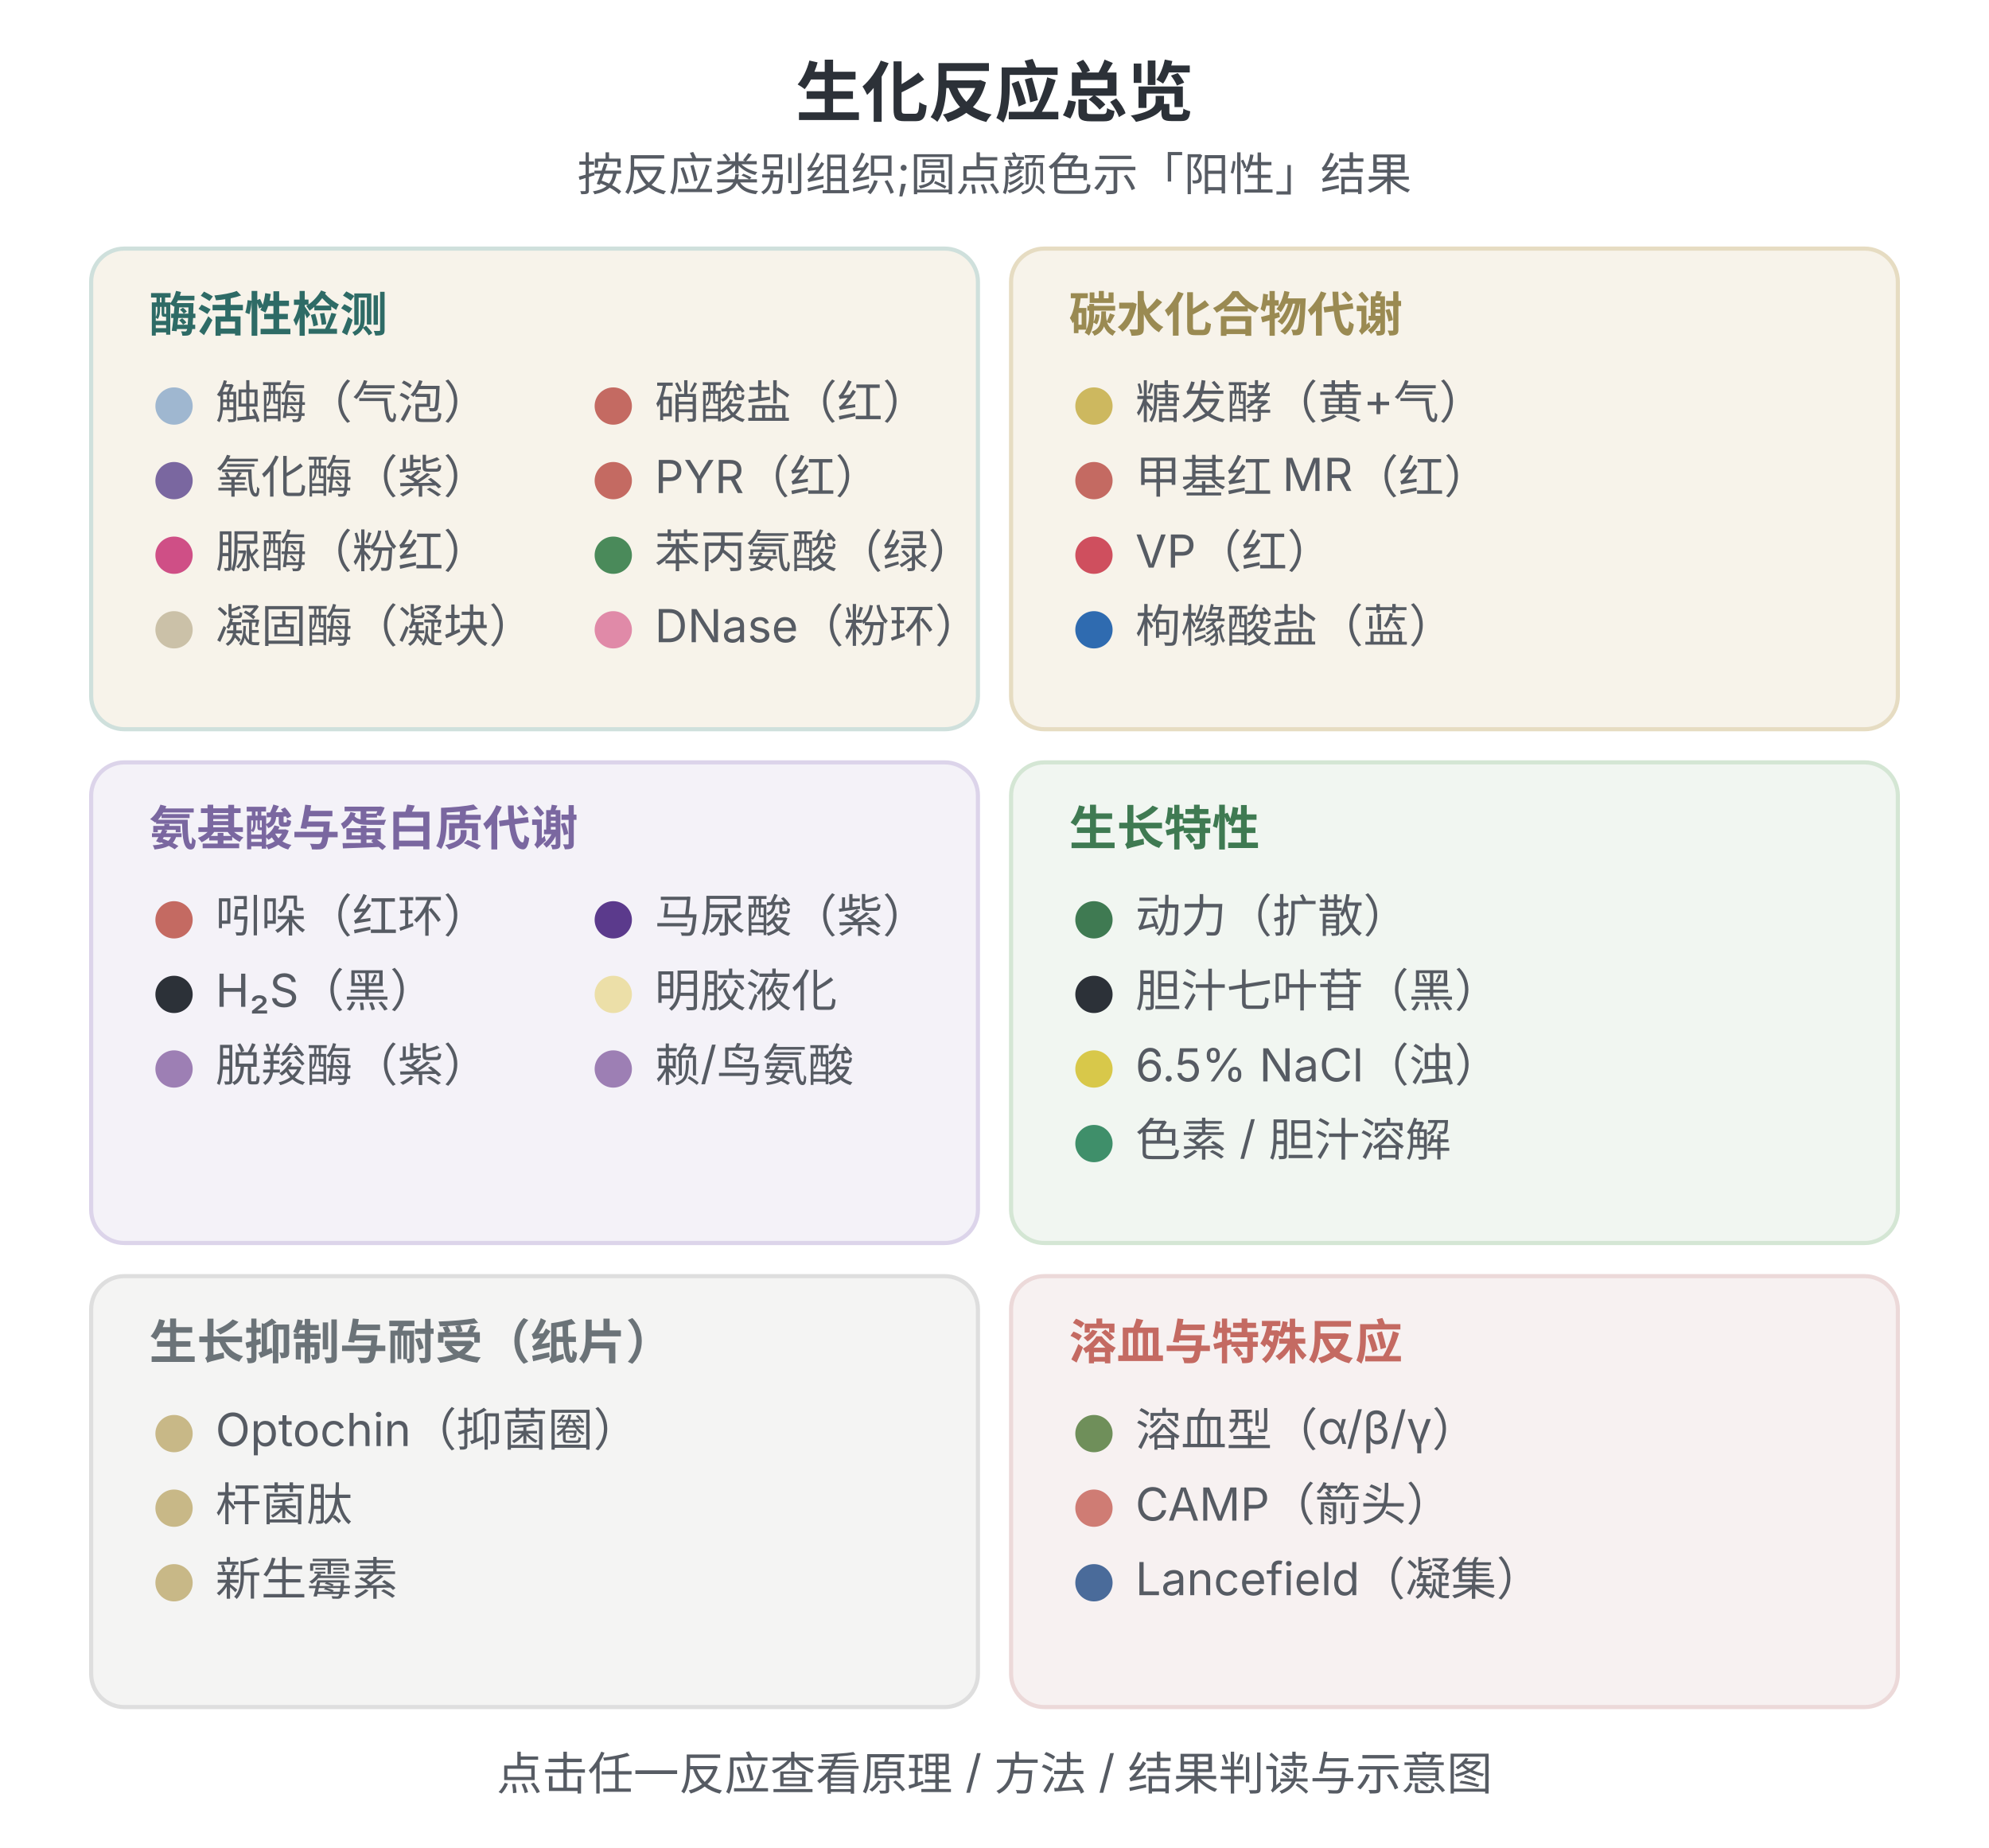
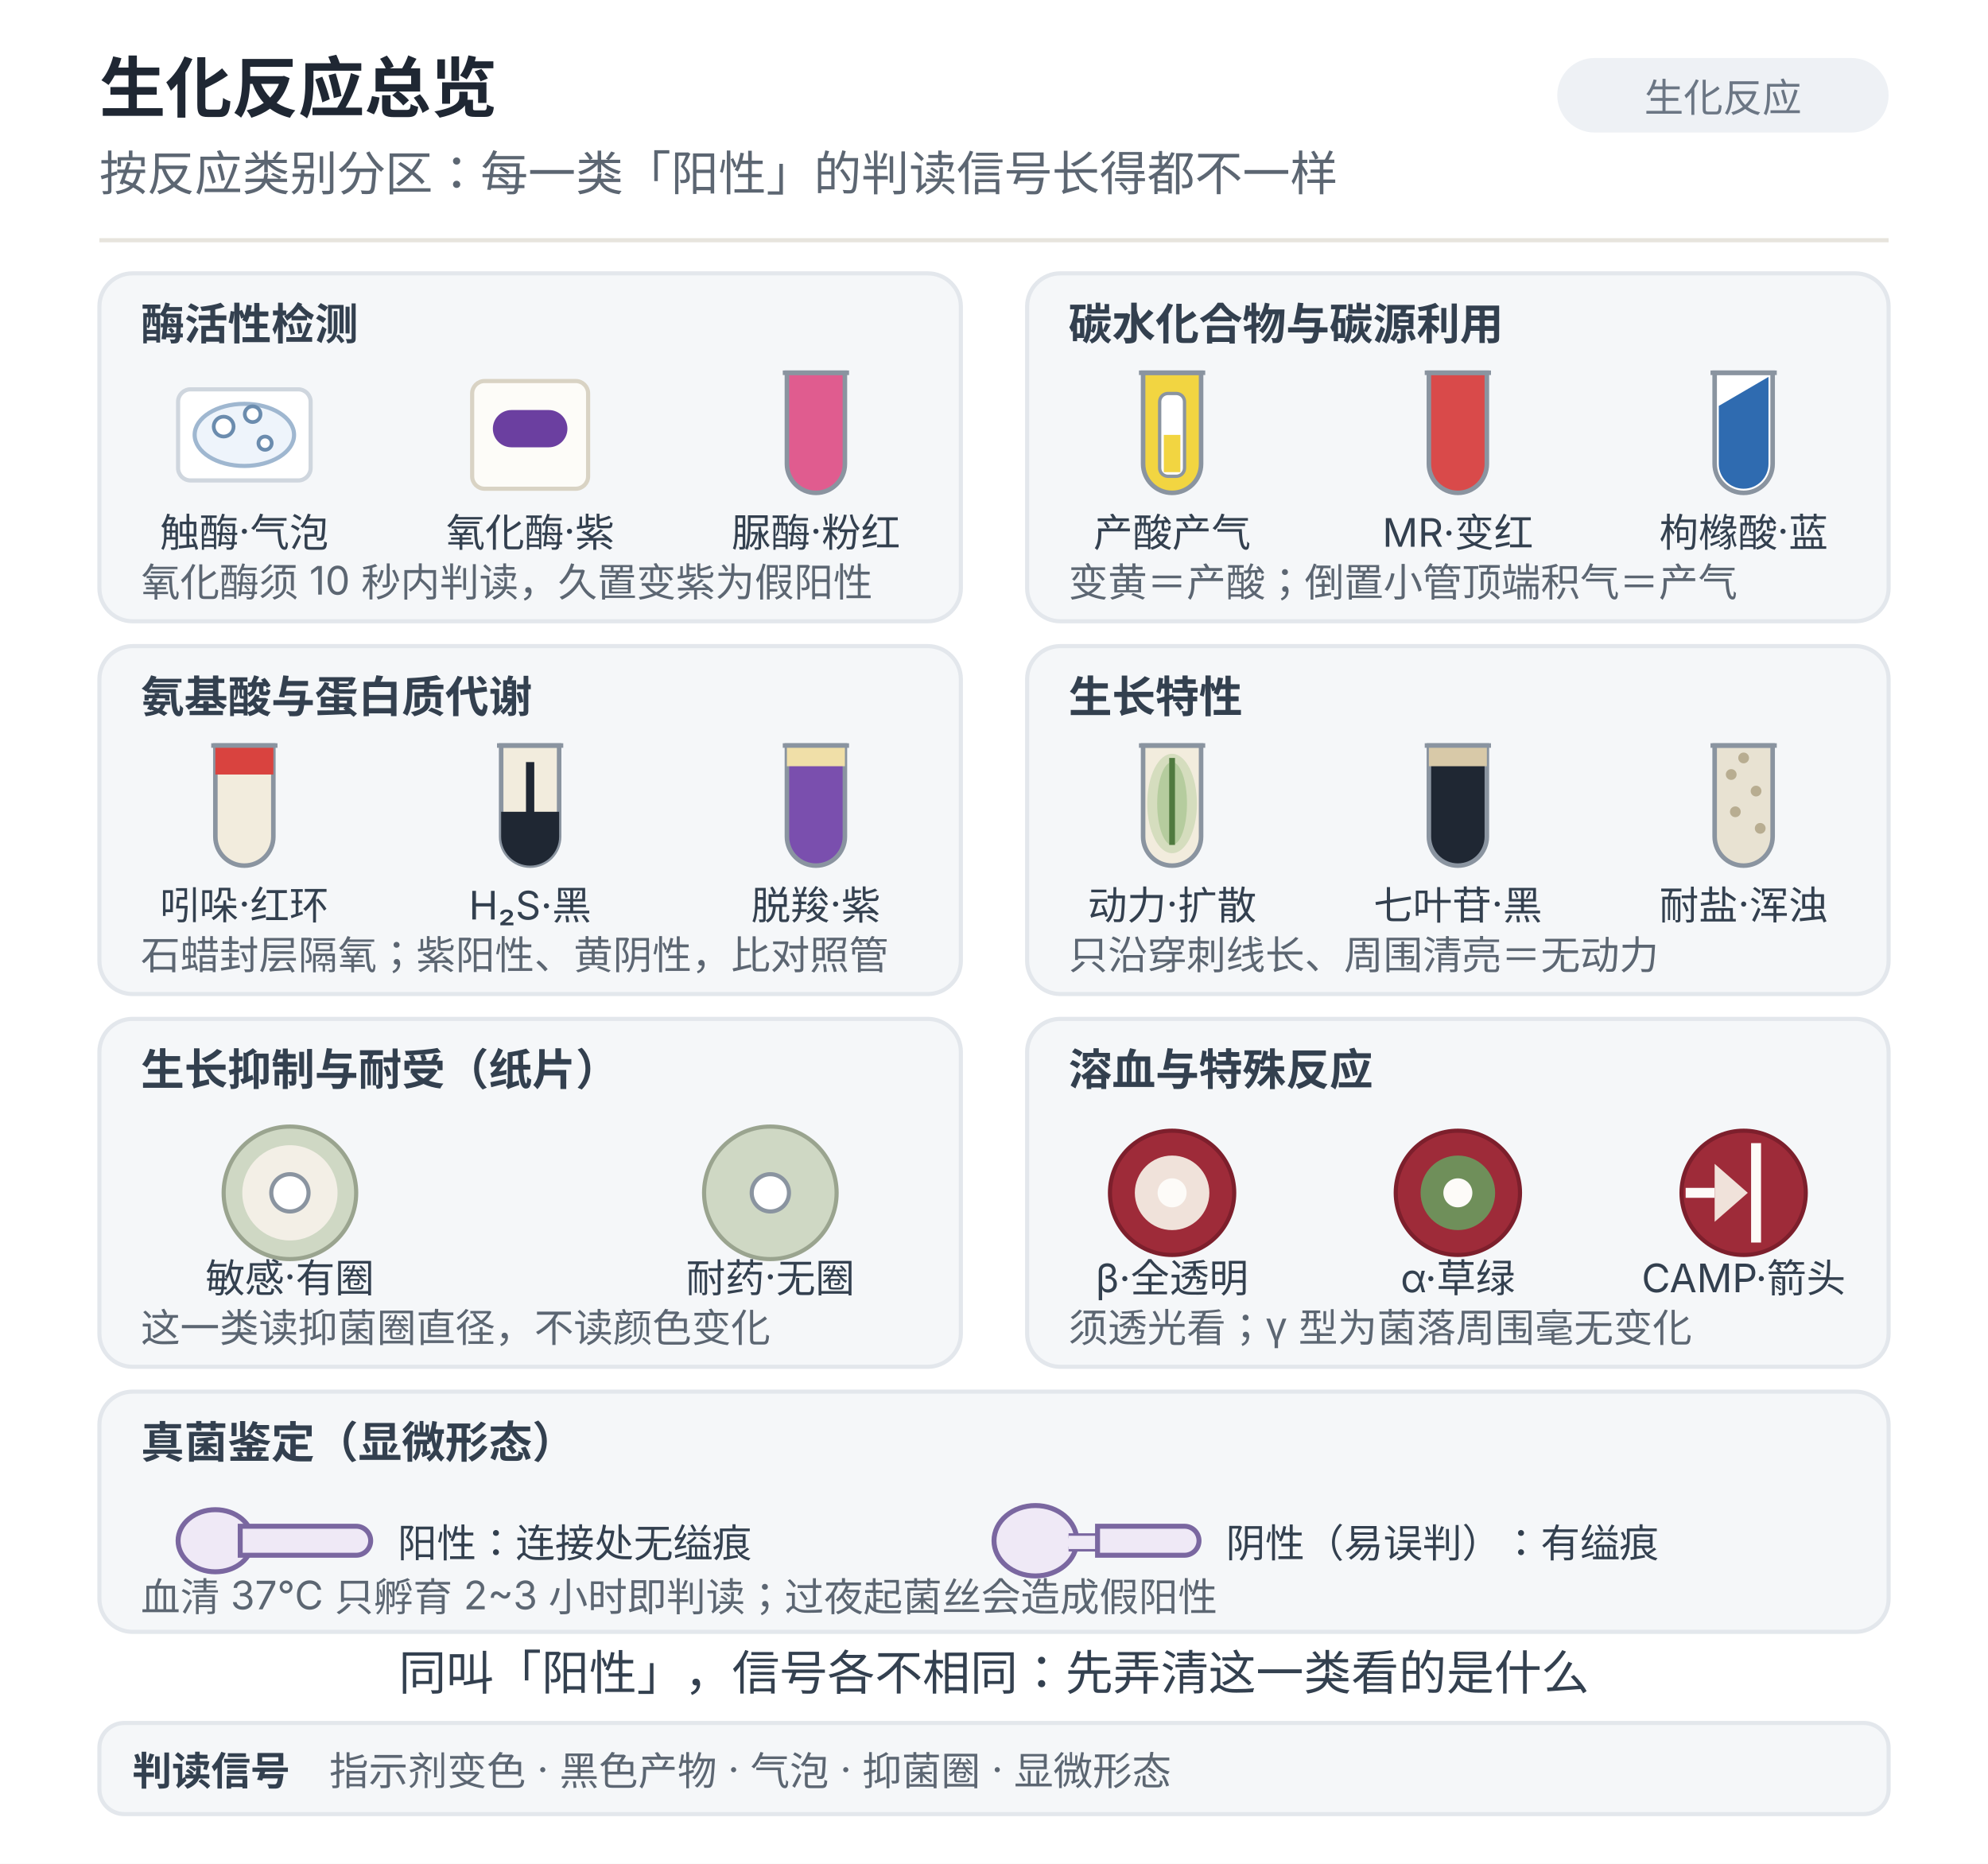
- <svg xmlns="http://www.w3.org/2000/svg" role="img" viewBox="0 0 480 446" font-family="-apple-system,'PingFang SC','Microsoft YaHei',sans-serif">
-   <rect width="480" height="446" fill="#ffffff" />
-   <text x="240" y="28" text-anchor="middle" font-size="16" font-weight="700" fill="#2c3138">生化反应总览</text>
-   <text x="240" y="46" text-anchor="middle" font-size="11" fill="#565b63">按反应类别组织;圆点颜色示「阳性」结果</text>
-   <g>
-     <rect x="22" y="60" width="214" height="116" rx="8" fill="#f7f3ea" stroke="#cfe0dc" />
-     <text x="36" y="80" font-size="11.5" font-weight="700" fill="#2e6b66">酶活性检测</text>
-     <g font-size="11" fill="#565b63">
-       <circle cx="42" cy="98" r="4.5" fill="#9fb7d0" />
-       <text x="52" y="101">触酶（气泡）</text>
-       <circle cx="42" cy="116" r="4.5" fill="#7a67a0" />
-       <text x="52" y="119">氧化酶（紫）</text>
-       <circle cx="42" cy="134" r="4.5" fill="#cf4f86" />
-       <text x="52" y="137">脲酶（粉红）</text>
-       <circle cx="148" cy="98" r="4.5" fill="#c46a62" />
-       <text x="158" y="101">硝酸盐（红）</text>
-       <circle cx="148" cy="116" r="4.5" fill="#c46a62" />
-       <text x="158" y="119">PYR（红）</text>
-       <circle cx="148" cy="134" r="4.5" fill="#4a8a5a" />
-       <text x="158" y="137">苯丙氨酸（绿）</text>
-       <circle cx="42" cy="152" r="4.5" fill="#cbc1a8" />
-       <text x="52" y="155">凝固酶（凝块）</text>
-       <circle cx="148" cy="152" r="4.5" fill="#e08aa8" />
-       <text x="158" y="155">DNase（粉环）</text>
-     </g>
+ <svg xmlns="http://www.w3.org/2000/svg" viewBox="0 0 480 450" role="img" font-family="-apple-system,'PingFang SC','Microsoft YaHei',sans-serif">
+   <rect width="480" height="450" fill="#ffffff" />
+   <text x="24" y="27" font-size="16" font-weight="700" fill="#1f2733">生化反应总览</text>
+   <rect x="376" y="14" width="80" height="18" rx="9" fill="#eef1f5" />
+   <text x="416" y="27" text-anchor="middle" font-size="9.5" fill="#6b7684">生化反应</text>
+   <text x="24" y="46" font-size="11.5" fill="#5c6672">按反应类别分区：每一类「阳性」的判读信号长得都不一样</text>
+   <line x1="24" y1="58" x2="456" y2="58" stroke="#e7e4dd" />
+   <rect x="24" y="66" width="208" height="84" rx="8" fill="#f5f7f9" stroke="#e3e7ec" />
+   <text x="34" y="82" font-size="10.5" font-weight="700" fill="#33404f">酶活性检测</text>
+   <rect x="43" y="94" width="32" height="22" rx="3" fill="#ffffff" stroke="#cfd6de" />
+   <ellipse cx="59" cy="105" rx="12" ry="7.5" fill="#eef4fb" stroke="#9fb7d0" />
+   <circle cx="54" cy="103" r="2.4" fill="#ffffff" stroke="#6b8cae" stroke-width="0.9" />
+   <circle cx="61" cy="100" r="1.9" fill="#ffffff" stroke="#6b8cae" stroke-width="0.9" />
+   <circle cx="64" cy="107" r="1.6" fill="#ffffff" stroke="#6b8cae" stroke-width="0.9" />
+   <text x="59" y="132" text-anchor="middle" font-size="9.5" fill="#33404f">触酶·气泡</text>
+   <rect x="114" y="92" width="28" height="26" rx="3" fill="#fdfcf8" stroke="#d9d3c4" />
+   <rect x="119" y="99" width="18" height="9" rx="4.5" fill="#6b3fa0" />
+   <text x="128" y="132" text-anchor="middle" font-size="9.5" fill="#33404f">氧化酶·紫</text>
+   <path d="M190,90 V112 A7,7 0 0 0 204,112 V90 Z" fill="#e05c8f" stroke="#8a94a0" stroke-width="1.1" />
+   <line x1="189" y1="90" x2="205" y2="90" stroke="#8a94a0" stroke-width="1.1" />
+   <text x="197" y="132" text-anchor="middle" font-size="9.5" fill="#33404f">脲酶·粉红</text>
+   <text x="34" y="144" font-size="9.5" fill="#5c6672">氧化酶须 10 秒内判读，久置变紫为假阳性</text>
+   <rect x="248" y="66" width="208" height="84" rx="8" fill="#f5f7f9" stroke="#e3e7ec" />
+   <text x="258" y="82" font-size="10.5" font-weight="700" fill="#33404f">碳水化合物与碳源利用</text>
+   <path d="M276,90 V112 A7,7 0 0 0 290,112 V90 Z" fill="#f2d541" stroke="#8a94a0" stroke-width="1.1" />
+   <line x1="275" y1="90" x2="291" y2="90" stroke="#8a94a0" stroke-width="1.1" />
+   <rect x="280" y="95" width="6" height="20" rx="2" fill="#ffffff" stroke="#8a94a0" stroke-width="0.8" />
+   <rect x="281" y="105" width="4" height="9" fill="#f2d541" />
+   <text x="283" y="132" text-anchor="middle" font-size="9.5" fill="#33404f">产酸产气</text>
+   <path d="M345,90 V112 A7,7 0 0 0 359,112 V90 Z" fill="#d94a4a" stroke="#8a94a0" stroke-width="1.1" />
+   <line x1="344" y1="90" x2="360" y2="90" stroke="#8a94a0" stroke-width="1.1" />
+   <text x="352" y="132" text-anchor="middle" font-size="9.5" fill="#33404f">MR·变红</text>
+   <path d="M414,90 V112 A7,7 0 0 0 428,112 V90 Z" fill="#ffffff" stroke="#8a94a0" stroke-width="1.1" />
+   <path d="M415,98 L427,91 V112 A6,6 0 0 1 415,112 Z" fill="#2f6bb0" />
+   <line x1="413" y1="90" x2="429" y2="90" stroke="#8a94a0" stroke-width="1.1" />
+   <text x="421" y="132" text-anchor="middle" font-size="9.5" fill="#33404f">枸橼酸·蓝</text>
+   <text x="258" y="144" font-size="9.5" fill="#5c6672">变黄＝产酸；倒置小管顶端积气＝产气</text>
+   <rect x="24" y="156" width="208" height="84" rx="8" fill="#f5f7f9" stroke="#e3e7ec" />
+   <text x="34" y="172" font-size="10.5" font-weight="700" fill="#33404f">氨基酸与蛋白质代谢</text>
+   <path d="M52,180 V202 A7,7 0 0 0 66,202 V180 Z" fill="#f2ecdd" stroke="#8a94a0" stroke-width="1.1" />
+   <rect x="52" y="180" width="14" height="7" fill="#d9433f" />
+   <line x1="51" y1="180" x2="67" y2="180" stroke="#8a94a0" stroke-width="1.1" />
+   <text x="59" y="222" text-anchor="middle" font-size="9.5" fill="#33404f">吲哚·红环</text>
+   <path d="M121,180 V202 A7,7 0 0 0 135,202 V180 Z" fill="#f2ecdd" stroke="#8a94a0" stroke-width="1.1" />
+   <path d="M121,196 V202 A7,7 0 0 0 135,202 V196 Z" fill="#1f2733" />
+   <line x1="128" y1="184" x2="128" y2="197" stroke="#1f2733" stroke-width="2" />
+   <line x1="120" y1="180" x2="136" y2="180" stroke="#8a94a0" stroke-width="1.1" />
+   <text x="128" y="222" text-anchor="middle" font-size="9.5" fill="#33404f">H₂S·黑</text>
+   <path d="M190,180 V202 A7,7 0 0 0 204,202 V180 Z" fill="#7a4fae" stroke="#8a94a0" stroke-width="1.1" />
+   <rect x="190" y="180" width="14" height="5" fill="#f0dfa8" />
+   <line x1="189" y1="180" x2="205" y2="180" stroke="#8a94a0" stroke-width="1.1" />
+   <text x="197" y="222" text-anchor="middle" font-size="9.5" fill="#33404f">脱羧·紫</text>
+   <text x="34" y="234" font-size="9.5" fill="#5c6672">石蜡封层隔氧；紫阳性、黄阴性，比对照管</text>
+   <rect x="248" y="156" width="208" height="84" rx="8" fill="#f5f7f9" stroke="#e3e7ec" />
+   <text x="258" y="172" font-size="10.5" font-weight="700" fill="#33404f">生长特性</text>
+   <path d="M276,180 V202 A7,7 0 0 0 290,202 V180 Z" fill="#f2ecdd" stroke="#8a94a0" stroke-width="1.1" />
+   <ellipse cx="283" cy="194" rx="6" ry="12" fill="#8fb877" opacity="0.3" />
+   <ellipse cx="283" cy="194" rx="3.6" ry="10" fill="#8fb877" opacity="0.45" />
+   <line x1="283" y1="183" x2="283" y2="204" stroke="#4f7a3f" stroke-width="1.4" />
+   <line x1="275" y1="180" x2="291" y2="180" stroke="#8a94a0" stroke-width="1.1" />
+   <text x="283" y="222" text-anchor="middle" font-size="9.5" fill="#33404f">动力·扩散</text>
+   <path d="M345,180 V202 A7,7 0 0 0 359,202 V180 Z" fill="#1f2733" stroke="#8a94a0" stroke-width="1.1" />
+   <rect x="345" y="180" width="14" height="5" fill="#d8c9a8" />
+   <line x1="344" y1="180" x2="360" y2="180" stroke="#8a94a0" stroke-width="1.1" />
+   <text x="352" y="222" text-anchor="middle" font-size="9.5" fill="#33404f">七叶苷·黑</text>
+   <path d="M414,180 V202 A7,7 0 0 0 428,202 V180 Z" fill="#e8e2d2" stroke="#8a94a0" stroke-width="1.1" />
+   <g fill="#b8ad91">
+     <circle cx="418" cy="187" r="1.3" />
+     <circle cx="424" cy="191" r="1.3" />
+     <circle cx="419" cy="196" r="1.3" />
+     <circle cx="425" cy="200" r="1.3" />
+     <circle cx="421" cy="183" r="1.3" />
  </g>
-   <g>
-     <rect x="244" y="60" width="214" height="116" rx="8" fill="#f7f3ea" stroke="#e6dcc2" />
-     <text x="258" y="80" font-size="11.5" font-weight="700" fill="#9a8a52">碳水化合物代谢</text>
-     <g font-size="11" fill="#565b63">
-       <circle cx="264" cy="98" r="4.5" fill="#cdb85f" />
-       <text x="274" y="101">糖发酵（黄+气）</text>
-       <circle cx="264" cy="116" r="4.5" fill="#c46a62" />
-       <text x="274" y="119">甲基红 MR（红）</text>
-       <circle cx="264" cy="134" r="4.5" fill="#cf4f5e" />
-       <text x="274" y="137">VP（红）</text>
-       <circle cx="264" cy="152" r="4.5" fill="#2f6bb0" />
-       <text x="274" y="155">枸橼酸盐（蓝）</text>
-     </g>
-   </g>
-   <g>
-     <rect x="22" y="184" width="214" height="116" rx="8" fill="#f4f2f8" stroke="#dcd4ea" />
-     <text x="36" y="204" font-size="11.5" font-weight="700" fill="#7a67a0">氨基酸与蛋白质代谢</text>
-     <g font-size="11" fill="#565b63">
-       <circle cx="42" cy="222" r="4.5" fill="#c46a62" />
-       <text x="52" y="225">吲哚（红环）</text>
-       <circle cx="42" cy="240" r="4.5" fill="#2c3138" />
-       <text x="52" y="243">H₂S（黑）</text>
-       <circle cx="42" cy="258" r="4.5" fill="#9d7fb4" />
-       <text x="52" y="261">脱羧酶（紫）</text>
-       <circle cx="148" cy="222" r="4.5" fill="#5b3a8c" />
-       <text x="158" y="225">马尿酸（紫）</text>
-       <circle cx="148" cy="240" r="4.5" fill="#ecdfa8" />
-       <text x="158" y="243">明胶液化</text>
-       <circle cx="148" cy="258" r="4.5" fill="#9d7fb4" />
-       <text x="158" y="261">赖/鸟氨酸</text>
-     </g>
-   </g>
-   <g>
-     <rect x="244" y="184" width="214" height="116" rx="8" fill="#f1f6f1" stroke="#d4e6d4" />
-     <text x="258" y="204" font-size="11.5" font-weight="700" fill="#3f7a52">生长特性</text>
-     <g font-size="11" fill="#565b63">
-       <circle cx="264" cy="222" r="4.5" fill="#3f7a52" />
-       <text x="274" y="225">动力（扩散）</text>
-       <circle cx="264" cy="240" r="4.5" fill="#2c3138" />
-       <text x="274" y="243">胆汁七叶苷（黑）</text>
-       <circle cx="264" cy="258" r="4.5" fill="#d8c84a" />
-       <text x="274" y="261">6.5% NaCl（浊）</text>
-       <circle cx="264" cy="276" r="4.5" fill="#3f8f6a" />
-       <text x="274" y="279">色素 / 胆汁溶解</text>
-     </g>
-   </g>
-   <g>
-     <rect x="22" y="308" width="214" height="104" rx="8" fill="#f4f4f3" stroke="#dedede" />
-     <text x="36" y="328" font-size="11.5" font-weight="700" fill="#6b7378">生长抑制与耐受（纸片）</text>
-     <g font-size="11" fill="#565b63">
-       <circle cx="42" cy="346" r="4.5" fill="#c8b887" />
-       <text x="52" y="349">Optochin（抑菌圈）</text>
-       <circle cx="42" cy="364" r="4.5" fill="#c8b887" />
-       <text x="52" y="367">杆菌肽</text>
-       <circle cx="42" cy="382" r="4.5" fill="#c8b887" />
-       <text x="52" y="385">新生霉素</text>
-     </g>
-   </g>
-   <g>
-     <rect x="244" y="308" width="214" height="104" rx="8" fill="#f7f1f1" stroke="#ecd9d9" />
-     <text x="258" y="328" font-size="11.5" font-weight="700" fill="#c46a62">溶血与特殊反应</text>
-     <g font-size="11" fill="#565b63">
-       <circle cx="264" cy="346" r="4.5" fill="#6f8f5a" />
-       <text x="274" y="349">溶血型（α/β/γ）</text>
-       <circle cx="264" cy="364" r="4.5" fill="#cf7c74" />
-       <text x="274" y="367">CAMP（箭头）</text>
-       <circle cx="264" cy="382" r="4.5" fill="#4a6b9a" />
-       <text x="274" y="385">Lancefield（凝集）</text>
-     </g>
-   </g>
-   <text x="240" y="432" text-anchor="middle" font-size="11" fill="#565b63">点击任一反应查看原理 / 方法 / 结果判读与示意图</text>
+   <line x1="413" y1="180" x2="429" y2="180" stroke="#8a94a0" stroke-width="1.1" />
+   <text x="421" y="222" text-anchor="middle" font-size="9.5" fill="#33404f">耐盐·浑浊</text>
+   <text x="258" y="234" font-size="9.5" fill="#5c6672">只沿穿刺线长、周围清亮＝无动力</text>
+   <rect x="24" y="246" width="208" height="84" rx="8" fill="#f5f7f9" stroke="#e3e7ec" />
+   <text x="34" y="262" font-size="10.5" font-weight="700" fill="#33404f">生长抑制与耐受（纸片）</text>
+   <circle cx="70" cy="288" r="16" fill="#cfd8c4" stroke="#9aa48f" />
+   <circle cx="70" cy="288" r="11.5" fill="#f3efe6" />
+   <circle cx="70" cy="288" r="4.5" fill="#ffffff" stroke="#8a94a0" />
+   <text x="70" y="312" text-anchor="middle" font-size="9.5" fill="#33404f">敏感·有圈</text>
+   <circle cx="186" cy="288" r="16" fill="#cfd8c4" stroke="#9aa48f" />
+   <circle cx="186" cy="288" r="4.5" fill="#ffffff" stroke="#8a94a0" />
+   <text x="186" y="312" text-anchor="middle" font-size="9.5" fill="#33404f">耐药·无圈</text>
+   <text x="34" y="324" font-size="9.5" fill="#5c6672">这一类读抑菌圈直径，不读颜色变化</text>
+   <rect x="248" y="246" width="208" height="84" rx="8" fill="#f5f7f9" stroke="#e3e7ec" />
+   <text x="258" y="262" font-size="10.5" font-weight="700" fill="#33404f">溶血与特殊反应</text>
+   <circle cx="283" cy="288" r="15" fill="#9e2b39" stroke="#7d1f2c" />
+   <circle cx="283" cy="288" r="9" fill="#f0e2da" />
+   <circle cx="283" cy="288" r="3.5" fill="#fdfbf8" />
+   <text x="283" y="312" text-anchor="middle" font-size="9.5" fill="#33404f">β·全透明</text>
+   <circle cx="352" cy="288" r="15" fill="#9e2b39" stroke="#7d1f2c" />
+   <circle cx="352" cy="288" r="9" fill="#6f8f5a" />
+   <circle cx="352" cy="288" r="3.5" fill="#fdfbf8" />
+   <text x="352" y="312" text-anchor="middle" font-size="9.5" fill="#33404f">α·草绿</text>
+   <circle cx="421" cy="288" r="15" fill="#9e2b39" stroke="#7d1f2c" />
+   <line x1="424" y1="276" x2="424" y2="300" stroke="#fdfbf8" stroke-width="2.4" />
+   <line x1="407" y1="288" x2="414" y2="288" stroke="#fdfbf8" stroke-width="2.4" />
+   <path d="M414,281 L422,288 L414,295 Z" fill="#f0e2da" />
+   <text x="421" y="312" text-anchor="middle" font-size="9.5" fill="#33404f">CAMP·箭头</text>
+   <text x="258" y="324" font-size="9.5" fill="#5c6672">须透光看；γ 型为菌落周围毫无变化</text>
+   <rect x="24" y="336" width="432" height="58" rx="8" fill="#f5f7f9" stroke="#e3e7ec" />
+   <text x="34" y="352" font-size="10.5" font-weight="700" fill="#33404f">真菌鉴定（显微形态）</text>
+   <ellipse cx="52" cy="372" rx="9" ry="7.5" fill="#efe9f6" stroke="#7a67a0" stroke-width="1.2" />
+   <path d="M58,368.5 H86 A3.5,3.5 0 0 1 86,375.5 H58 Z" fill="#efe9f6" stroke="#7a67a0" stroke-width="1.2" />
+   <text x="96" y="376" font-size="9.5" fill="#33404f">阳性：连接处无缢痕</text>
+   <ellipse cx="250" cy="372" rx="10" ry="8.5" fill="#efe9f6" stroke="#7a67a0" stroke-width="1.2" />
+   <path d="M258,370.8 H265 M258,374 H265" stroke="#7a67a0" stroke-width="1.2" fill="none" />
+   <rect x="258" y="370.8" width="7" height="3.2" fill="#efe9f6" />
+   <path d="M265,368.5 H286 A3.5,3.5 0 0 1 286,375.5 H265 Z" fill="#efe9f6" stroke="#7a67a0" stroke-width="1.2" />
+   <text x="296" y="376" font-size="9.5" fill="#33404f">阴性（易误判）：有缢痕</text>
+   <text x="34" y="389" font-size="9.5" fill="#5c6672">血清 37℃ 只孵育 2~3 小时即判读；过夜起菌丝会造成假阳性</text>
+   <text x="240" y="408" text-anchor="middle" font-size="11.5" fill="#33404f">同叫「阳性」，信号各不相同：先弄清这一类看的是什么</text>
+   <rect x="24" y="416" width="432" height="22" rx="6" fill="#f5f7f9" stroke="#e3e7ec" />
+   <text x="32" y="431" font-size="9.5" fill="#5c6672">
+     <tspan font-weight="700" fill="#33404f">判读信号</tspan>　指示剂变色 · 黑色产物 · 气泡 · 抑菌圈 · 显微形态</text>
</svg>
